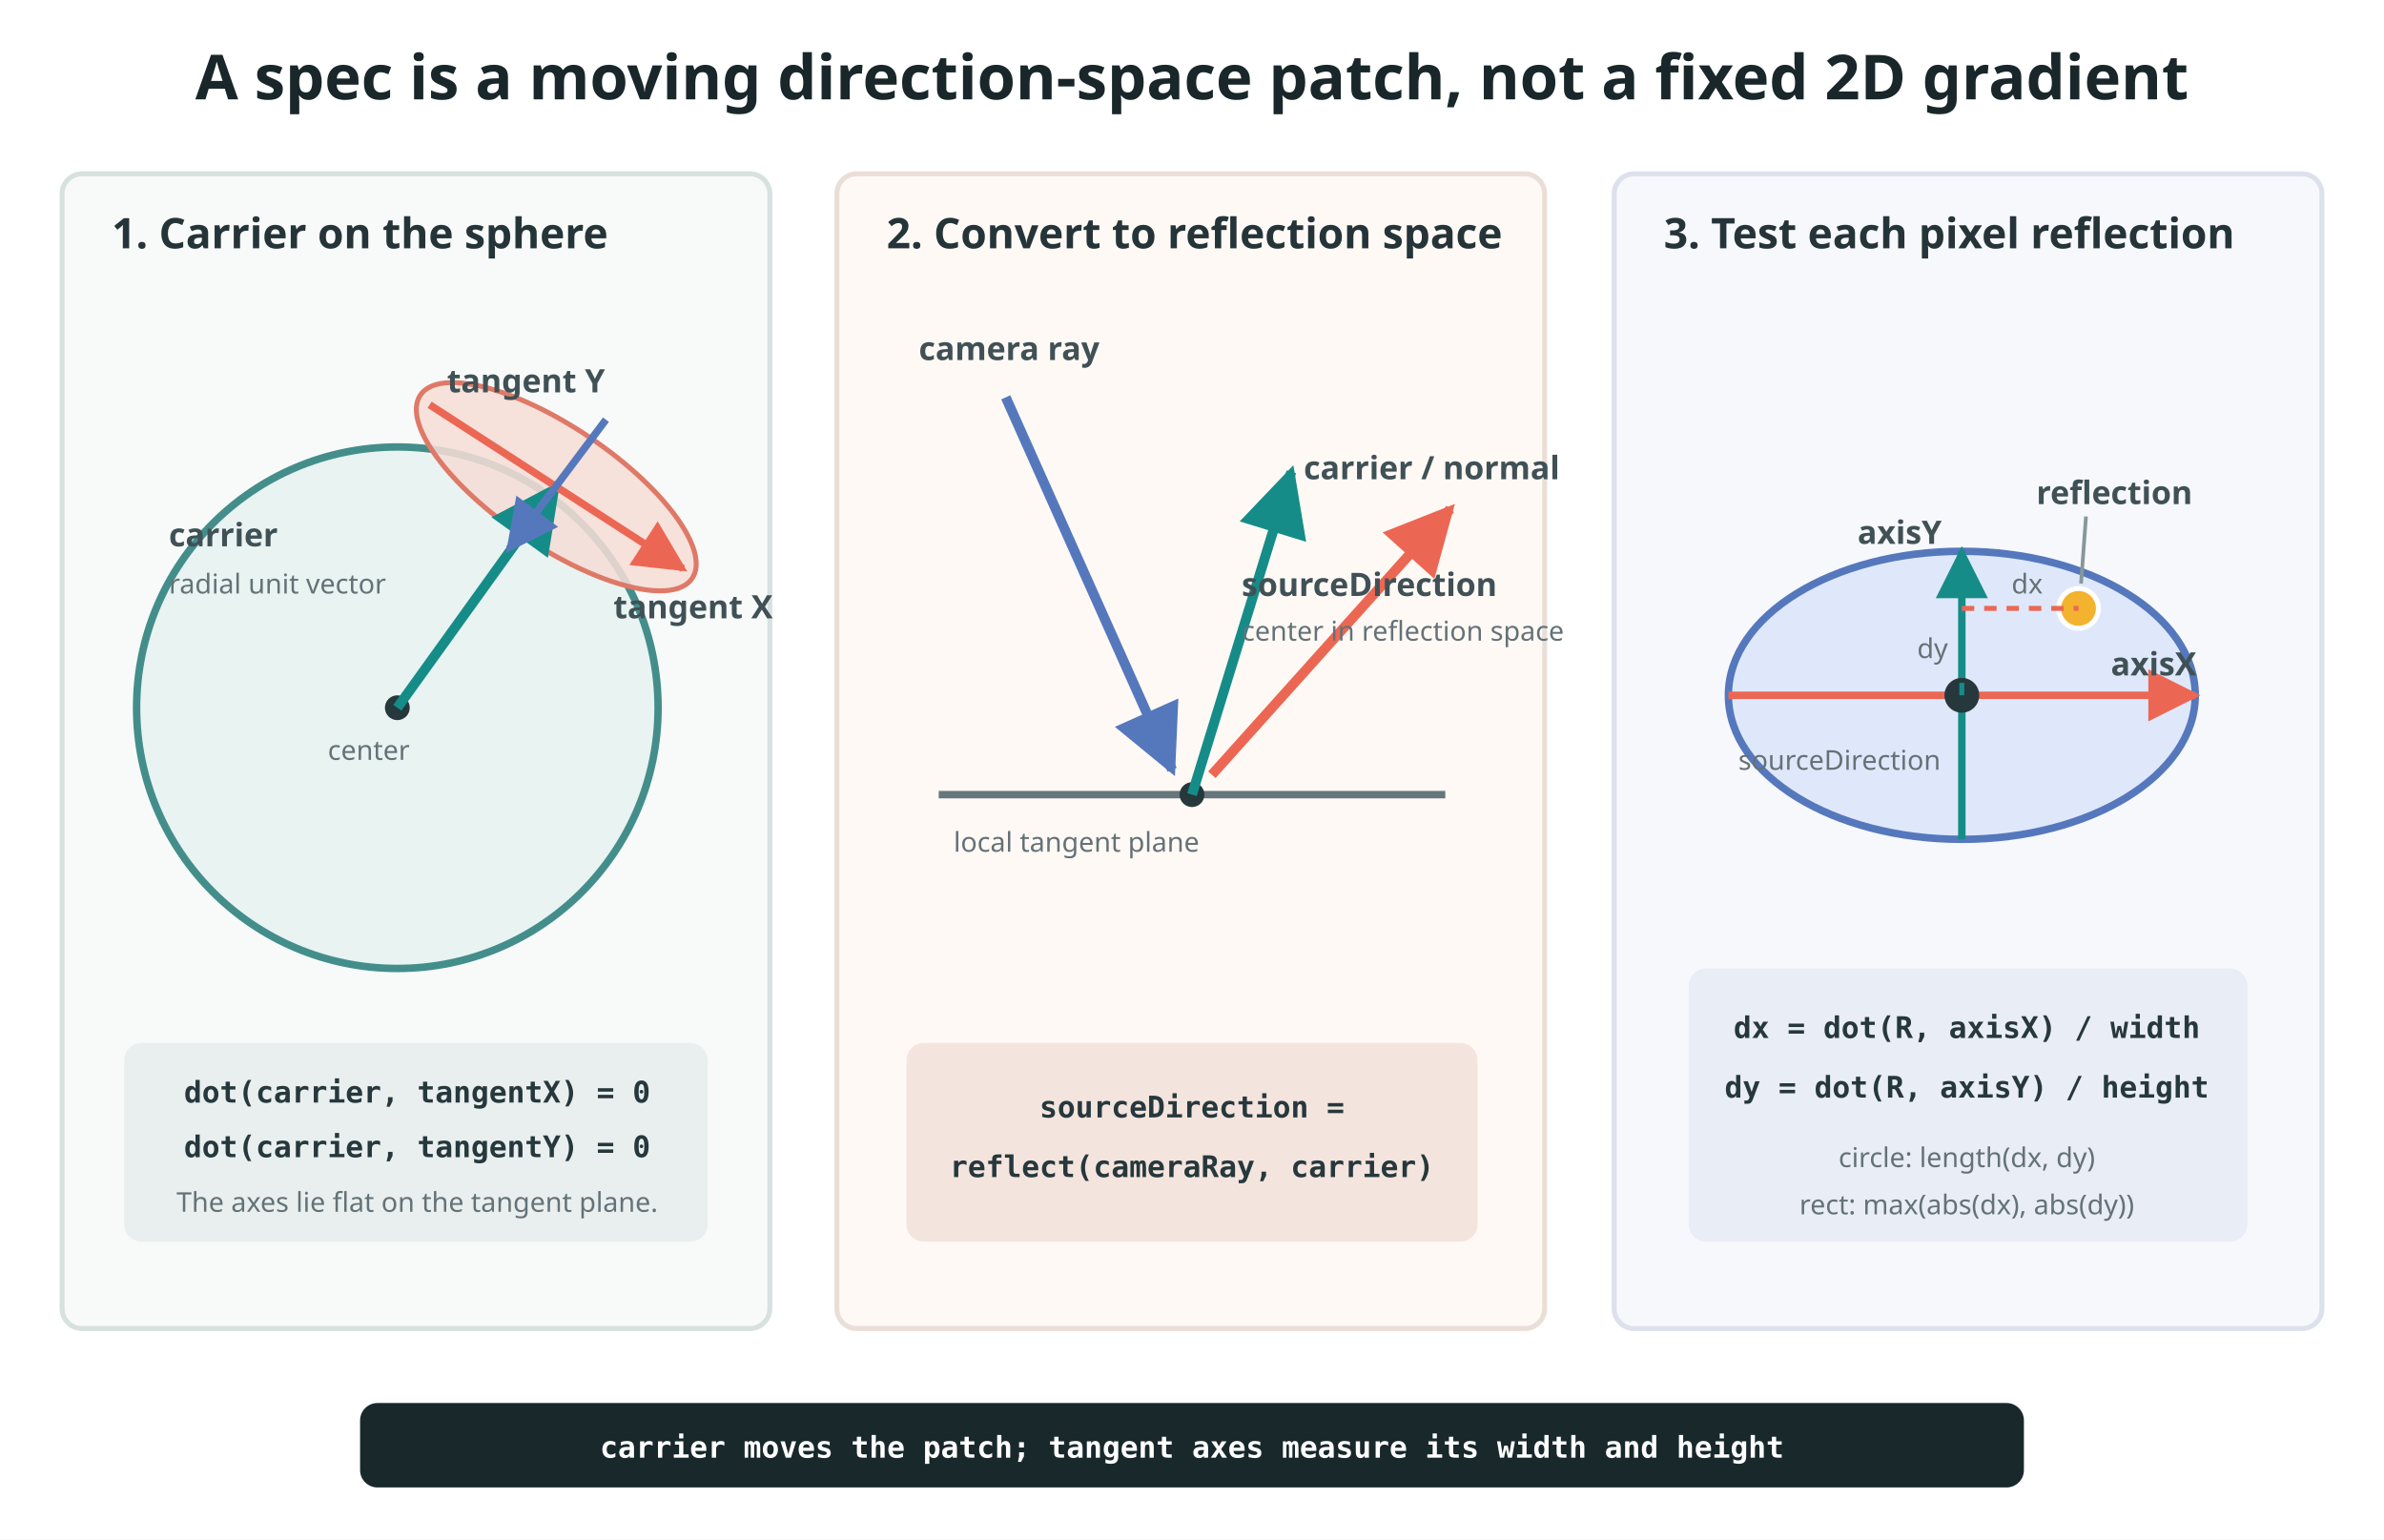
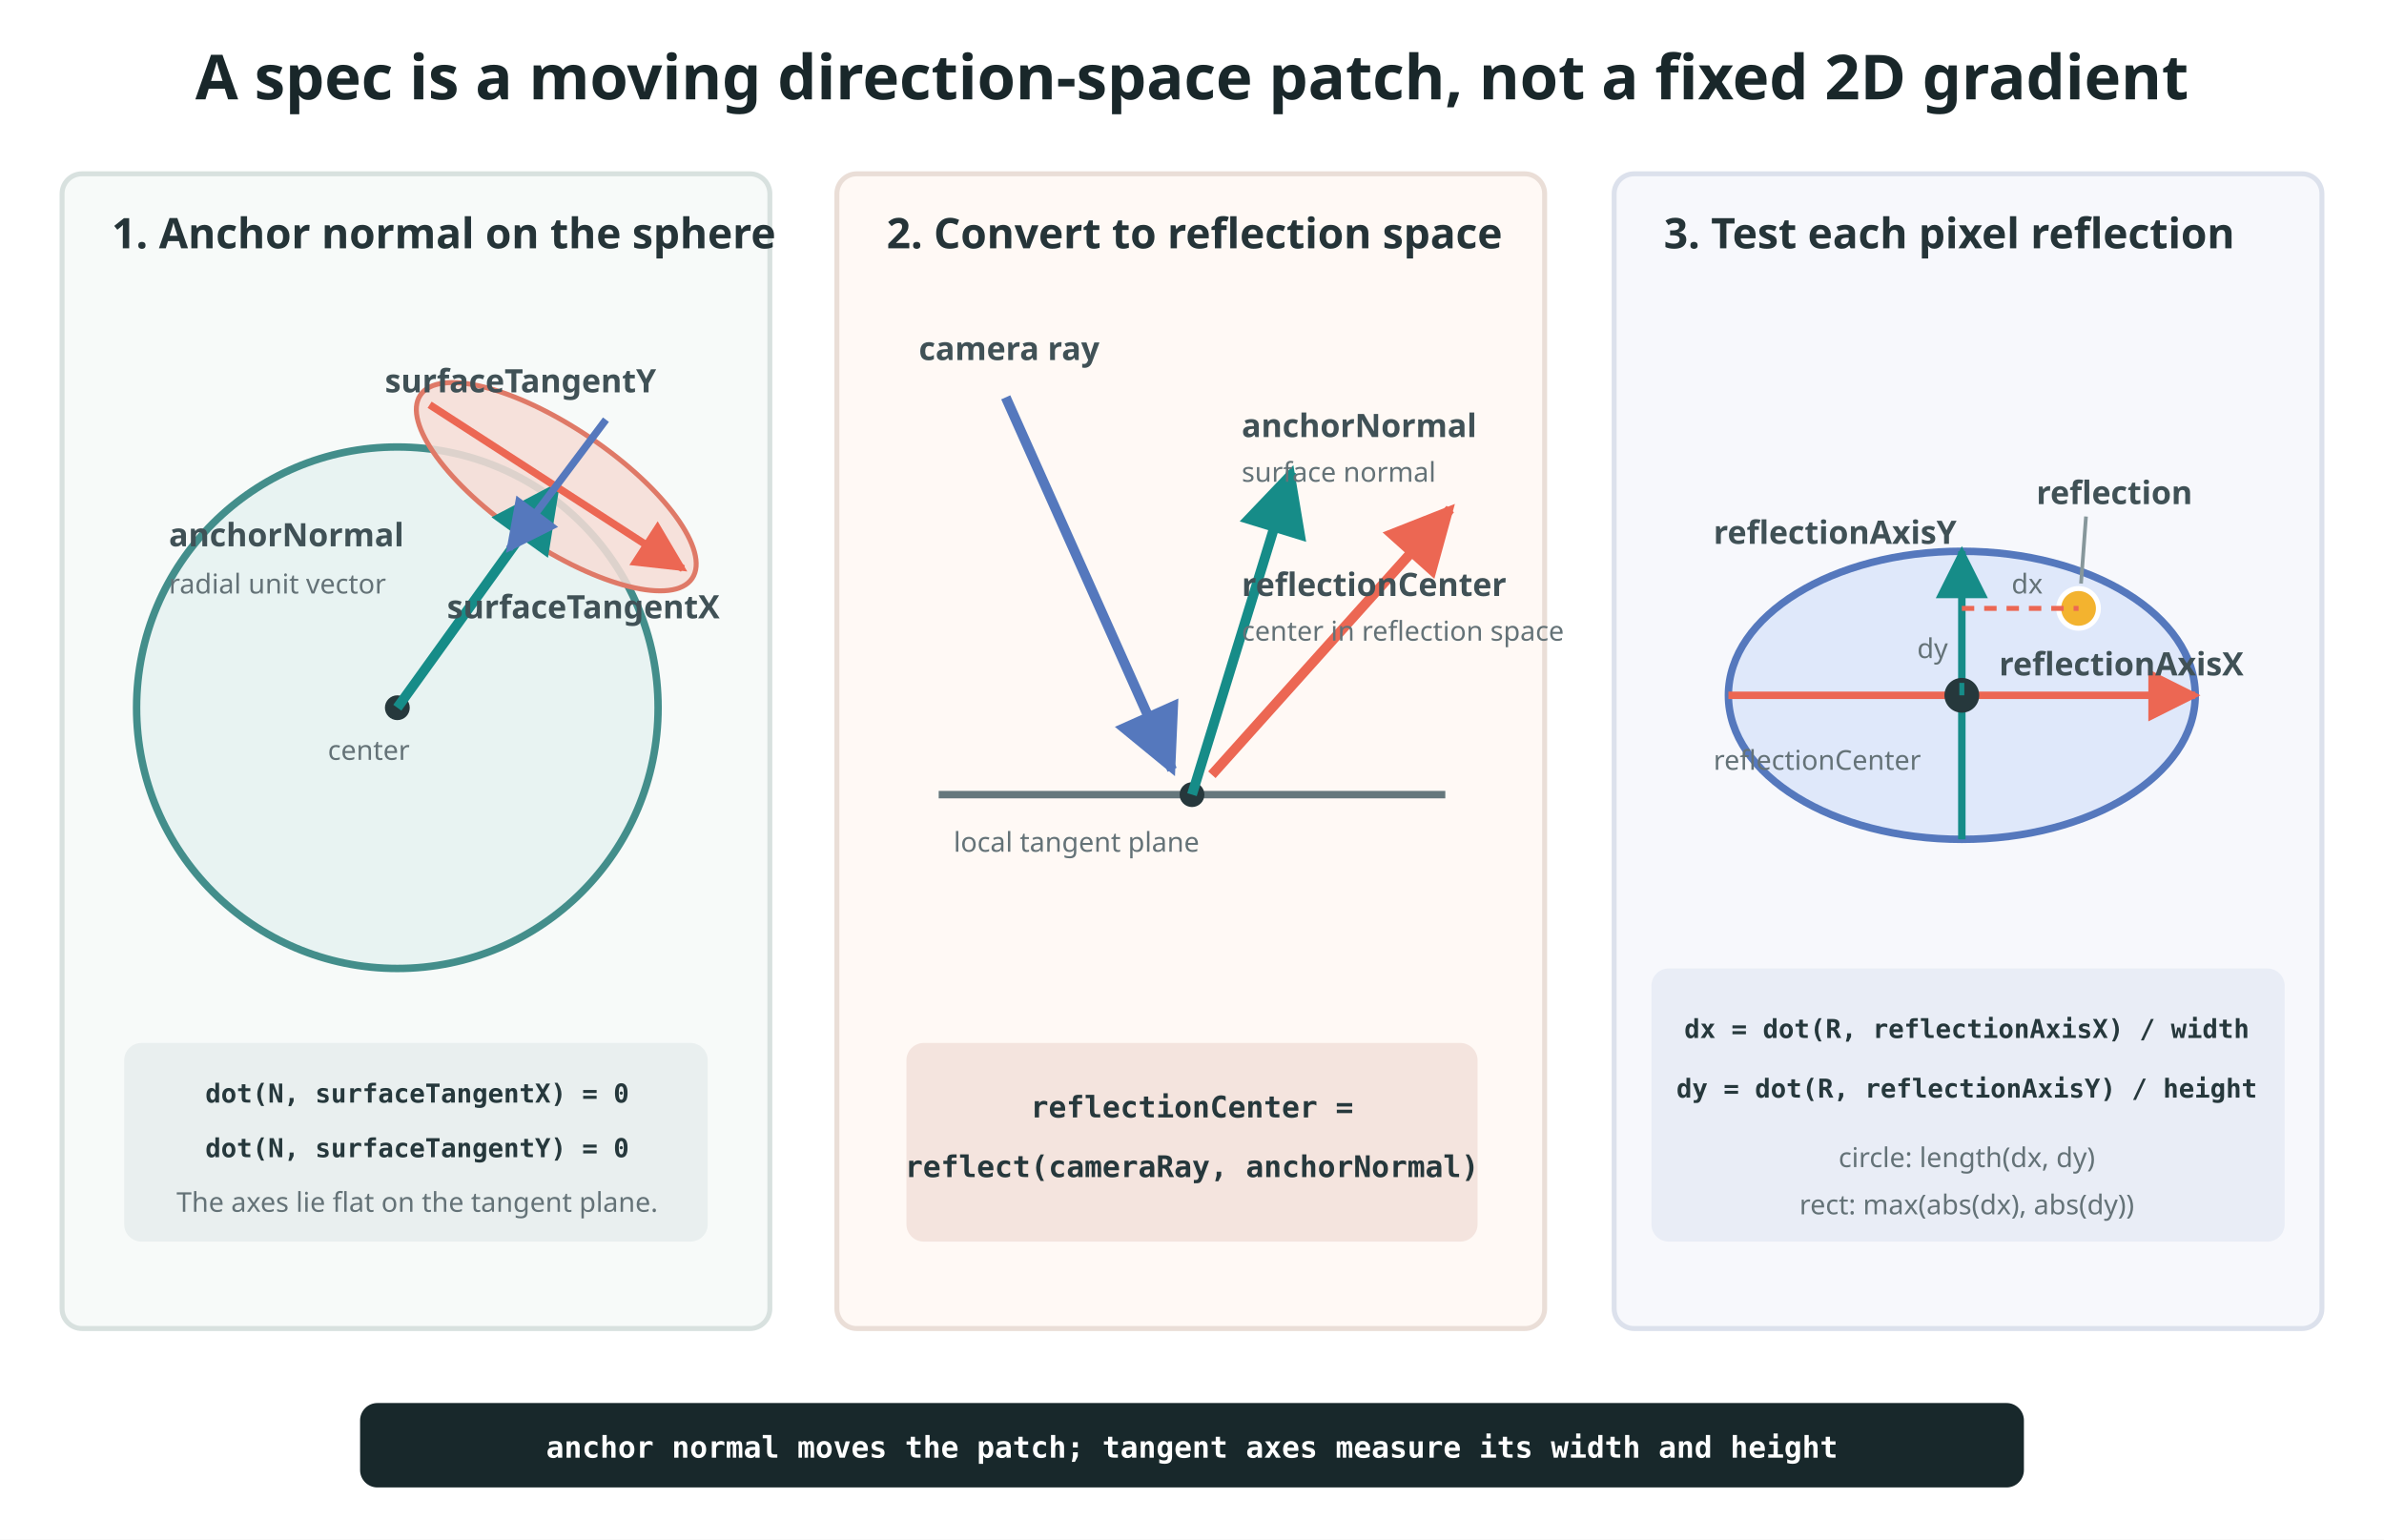
<svg xmlns="http://www.w3.org/2000/svg" viewBox="0 0 960 620" role="img" aria-labelledby="title description">
  <defs>
    <style>
      .title { font: 700 25px system-ui, sans-serif; fill: #19272a; }
      .heading { font: 700 17px system-ui, sans-serif; fill: #253438; }
      .label { font: 600 13px system-ui, sans-serif; fill: #405156; }
      .small { font: 500 11px system-ui, sans-serif; fill: #647277; }
      .code { font: 700 12px ui-monospace, SFMono-Regular, Menlo, monospace; fill: #26383c; }
+       .formula { font-size: 10.5px; }
      .inverse { fill: #ffffff; }
    </style>
    <marker id="arrow-teal" viewBox="0 0 10 10" refX="9" refY="5" markerWidth="7" markerHeight="7" orient="auto">
      <path d="M0 0 L10 5 L0 10 Z" fill="#168c88" />
    </marker>
    <marker id="arrow-coral" viewBox="0 0 10 10" refX="9" refY="5" markerWidth="7" markerHeight="7" orient="auto">
      <path d="M0 0 L10 5 L0 10 Z" fill="#ec6753" />
    </marker>
    <marker id="arrow-blue" viewBox="0 0 10 10" refX="9" refY="5" markerWidth="7" markerHeight="7" orient="auto">
      <path d="M0 0 L10 5 L0 10 Z" fill="#5578bd" />
    </marker>
  </defs>
  <rect width="960" height="620" fill="#ffffff" />
  <text x="480" y="40" text-anchor="middle" class="title">A spec is a moving direction-space patch, not a fixed 2D gradient</text>
  <rect x="25" y="70" width="285" height="465" rx="8" fill="#f7faf9" stroke="#d8e1df" stroke-width="2" />
-   <text x="45" y="100" class="heading">1. Carrier on the sphere</text>
+   <text x="45" y="100" class="heading">1. Anchor normal on the sphere</text>
  <circle cx="160" cy="285" r="105" fill="#e8f3f2" stroke="#438e8b" stroke-width="3" />
  <ellipse cx="224" cy="196" rx="66" ry="24" transform="rotate(34 224 196)" fill="#f6ded7" fill-opacity="0.86" stroke="#df7967" stroke-width="2" />
  <circle cx="160" cy="285" r="5" fill="#26383c" />
  <text x="132" y="306" class="small">center</text>
  <line x1="160" y1="285" x2="224" y2="196" stroke="#168c88" stroke-width="4" marker-end="url(#arrow-teal)" />
-   <text x="68" y="220" class="label">carrier</text>
+   <text x="68" y="220" class="label">anchorNormal</text>
  <text x="68" y="239" class="small">radial unit vector</text>
  <line x1="173" y1="163" x2="275" y2="229" stroke="#ec6753" stroke-width="3" marker-end="url(#arrow-coral)" />
-   <text x="247" y="249" class="label">tangent X</text>
+   <text x="180" y="249" class="label">surfaceTangentX</text>
  <line x1="244" y1="169" x2="205" y2="221" stroke="#5578bd" stroke-width="3" marker-end="url(#arrow-blue)" />
-   <text x="180" y="158" class="label">tangent Y</text>
+   <text x="155" y="158" class="label">surfaceTangentY</text>
  <rect x="50" y="420" width="235" height="80" rx="7" fill="#e9efef" />
-   <text x="168" y="444" text-anchor="middle" class="code">dot(carrier, tangentX) = 0</text>
-   <text x="168" y="466" text-anchor="middle" class="code">dot(carrier, tangentY) = 0</text>
+   <text x="168" y="444" text-anchor="middle" class="code formula">dot(N, surfaceTangentX) = 0</text>
+   <text x="168" y="466" text-anchor="middle" class="code formula">dot(N, surfaceTangentY) = 0</text>
  <text x="168" y="488" text-anchor="middle" class="small">The axes lie flat on the tangent plane.</text>
  <rect x="337" y="70" width="285" height="465" rx="8" fill="#fff9f5" stroke="#eaded7" stroke-width="2" />
  <text x="357" y="100" class="heading">2. Convert to reflection space</text>
  <line x1="378" y1="320" x2="582" y2="320" stroke="#65777c" stroke-width="3" />
  <text x="384" y="343" class="small">local tangent plane</text>
  <circle cx="480" cy="320" r="5" fill="#26383c" />
  <line x1="480" y1="320" x2="520" y2="190" stroke="#168c88" stroke-width="4" marker-end="url(#arrow-teal)" />
-   <text x="525" y="193" class="label">carrier / normal</text>
+   <text x="500" y="176" class="label">anchorNormal</text>
+   <text x="500" y="194" class="small">surface normal</text>
  <line x1="405" y1="160" x2="472" y2="310" stroke="#5578bd" stroke-width="4" marker-end="url(#arrow-blue)" />
  <text x="370" y="145" class="label">camera ray</text>
  <line x1="488" y1="312" x2="584" y2="205" stroke="#ec6753" stroke-width="4" marker-end="url(#arrow-coral)" />
-   <text x="500" y="240" class="label">sourceDirection</text>
+   <text x="500" y="240" class="label">reflectionCenter</text>
  <text x="500" y="258" class="small">center in reflection space</text>
  <rect x="365" y="420" width="230" height="80" rx="7" fill="#f4e4de" />
-   <text x="480" y="450" text-anchor="middle" class="code">sourceDirection =</text>
-   <text x="480" y="474" text-anchor="middle" class="code">reflect(cameraRay, carrier)</text>
+   <text x="480" y="450" text-anchor="middle" class="code">reflectionCenter =</text>
+   <text x="480" y="474" text-anchor="middle" class="code">reflect(cameraRay, anchorNormal)</text>
  <rect x="650" y="70" width="285" height="465" rx="8" fill="#f7f8fc" stroke="#dce1ec" stroke-width="2" />
  <text x="670" y="100" class="heading">3. Test each pixel reflection</text>
  <ellipse cx="790" cy="280" rx="94" ry="58" fill="#dfe8fa" stroke="#5578bd" stroke-width="3" />
  <line x1="696" y1="280" x2="884" y2="280" stroke="#ec6753" stroke-width="3" marker-end="url(#arrow-coral)" />
  <line x1="790" y1="338" x2="790" y2="222" stroke="#168c88" stroke-width="3" marker-end="url(#arrow-teal)" />
-   <text x="850" y="272" class="label">axisX</text>
-   <text x="748" y="219" class="label">axisY</text>
+   <text x="805" y="272" class="label">reflectionAxisX</text>
+   <text x="690" y="219" class="label">reflectionAxisY</text>
  <circle cx="790" cy="280" r="7" fill="#26383c" />
-   <text x="700" y="310" class="small">sourceDirection</text>
+   <text x="690" y="310" class="small">reflectionCenter</text>
  <circle cx="837" cy="245" r="8" fill="#f3b32f" stroke="#ffffff" stroke-width="2" />
  <text x="820" y="203" class="label">reflection</text>
  <line x1="840" y1="208" x2="838" y2="235" stroke="#87979b" stroke-width="1.5" />
  <line x1="790" y1="245" x2="837" y2="245" stroke="#ec6753" stroke-width="2" stroke-dasharray="5 4" />
  <line x1="790" y1="280" x2="790" y2="245" stroke="#168c88" stroke-width="2" stroke-dasharray="5 4" />
  <text x="810" y="239" class="small">dx</text>
  <text x="772" y="265" class="small">dy</text>
-   <rect x="680" y="390" width="225" height="110" rx="7" fill="#e9edf6" />
-   <text x="792" y="418" text-anchor="middle" class="code">dx = dot(R, axisX) / width</text>
-   <text x="792" y="442" text-anchor="middle" class="code">dy = dot(R, axisY) / height</text>
+   <rect x="665" y="390" width="255" height="110" rx="7" fill="#e9edf6" />
+   <text x="792" y="418" text-anchor="middle" class="code formula">dx = dot(R, reflectionAxisX) / width</text>
+   <text x="792" y="442" text-anchor="middle" class="code formula">dy = dot(R, reflectionAxisY) / height</text>
  <text x="792" y="470" text-anchor="middle" class="small">circle: length(dx, dy)</text>
  <text x="792" y="489" text-anchor="middle" class="small">rect: max(abs(dx), abs(dy))</text>
  <rect x="145" y="565" width="670" height="34" rx="7" fill="#18282b" />
-   <text x="480" y="587" text-anchor="middle" class="code inverse">carrier moves the patch; tangent axes measure its width and height</text>
+   <text x="480" y="587" text-anchor="middle" class="code inverse">anchor normal moves the patch; tangent axes measure its width and height</text>
</svg>
